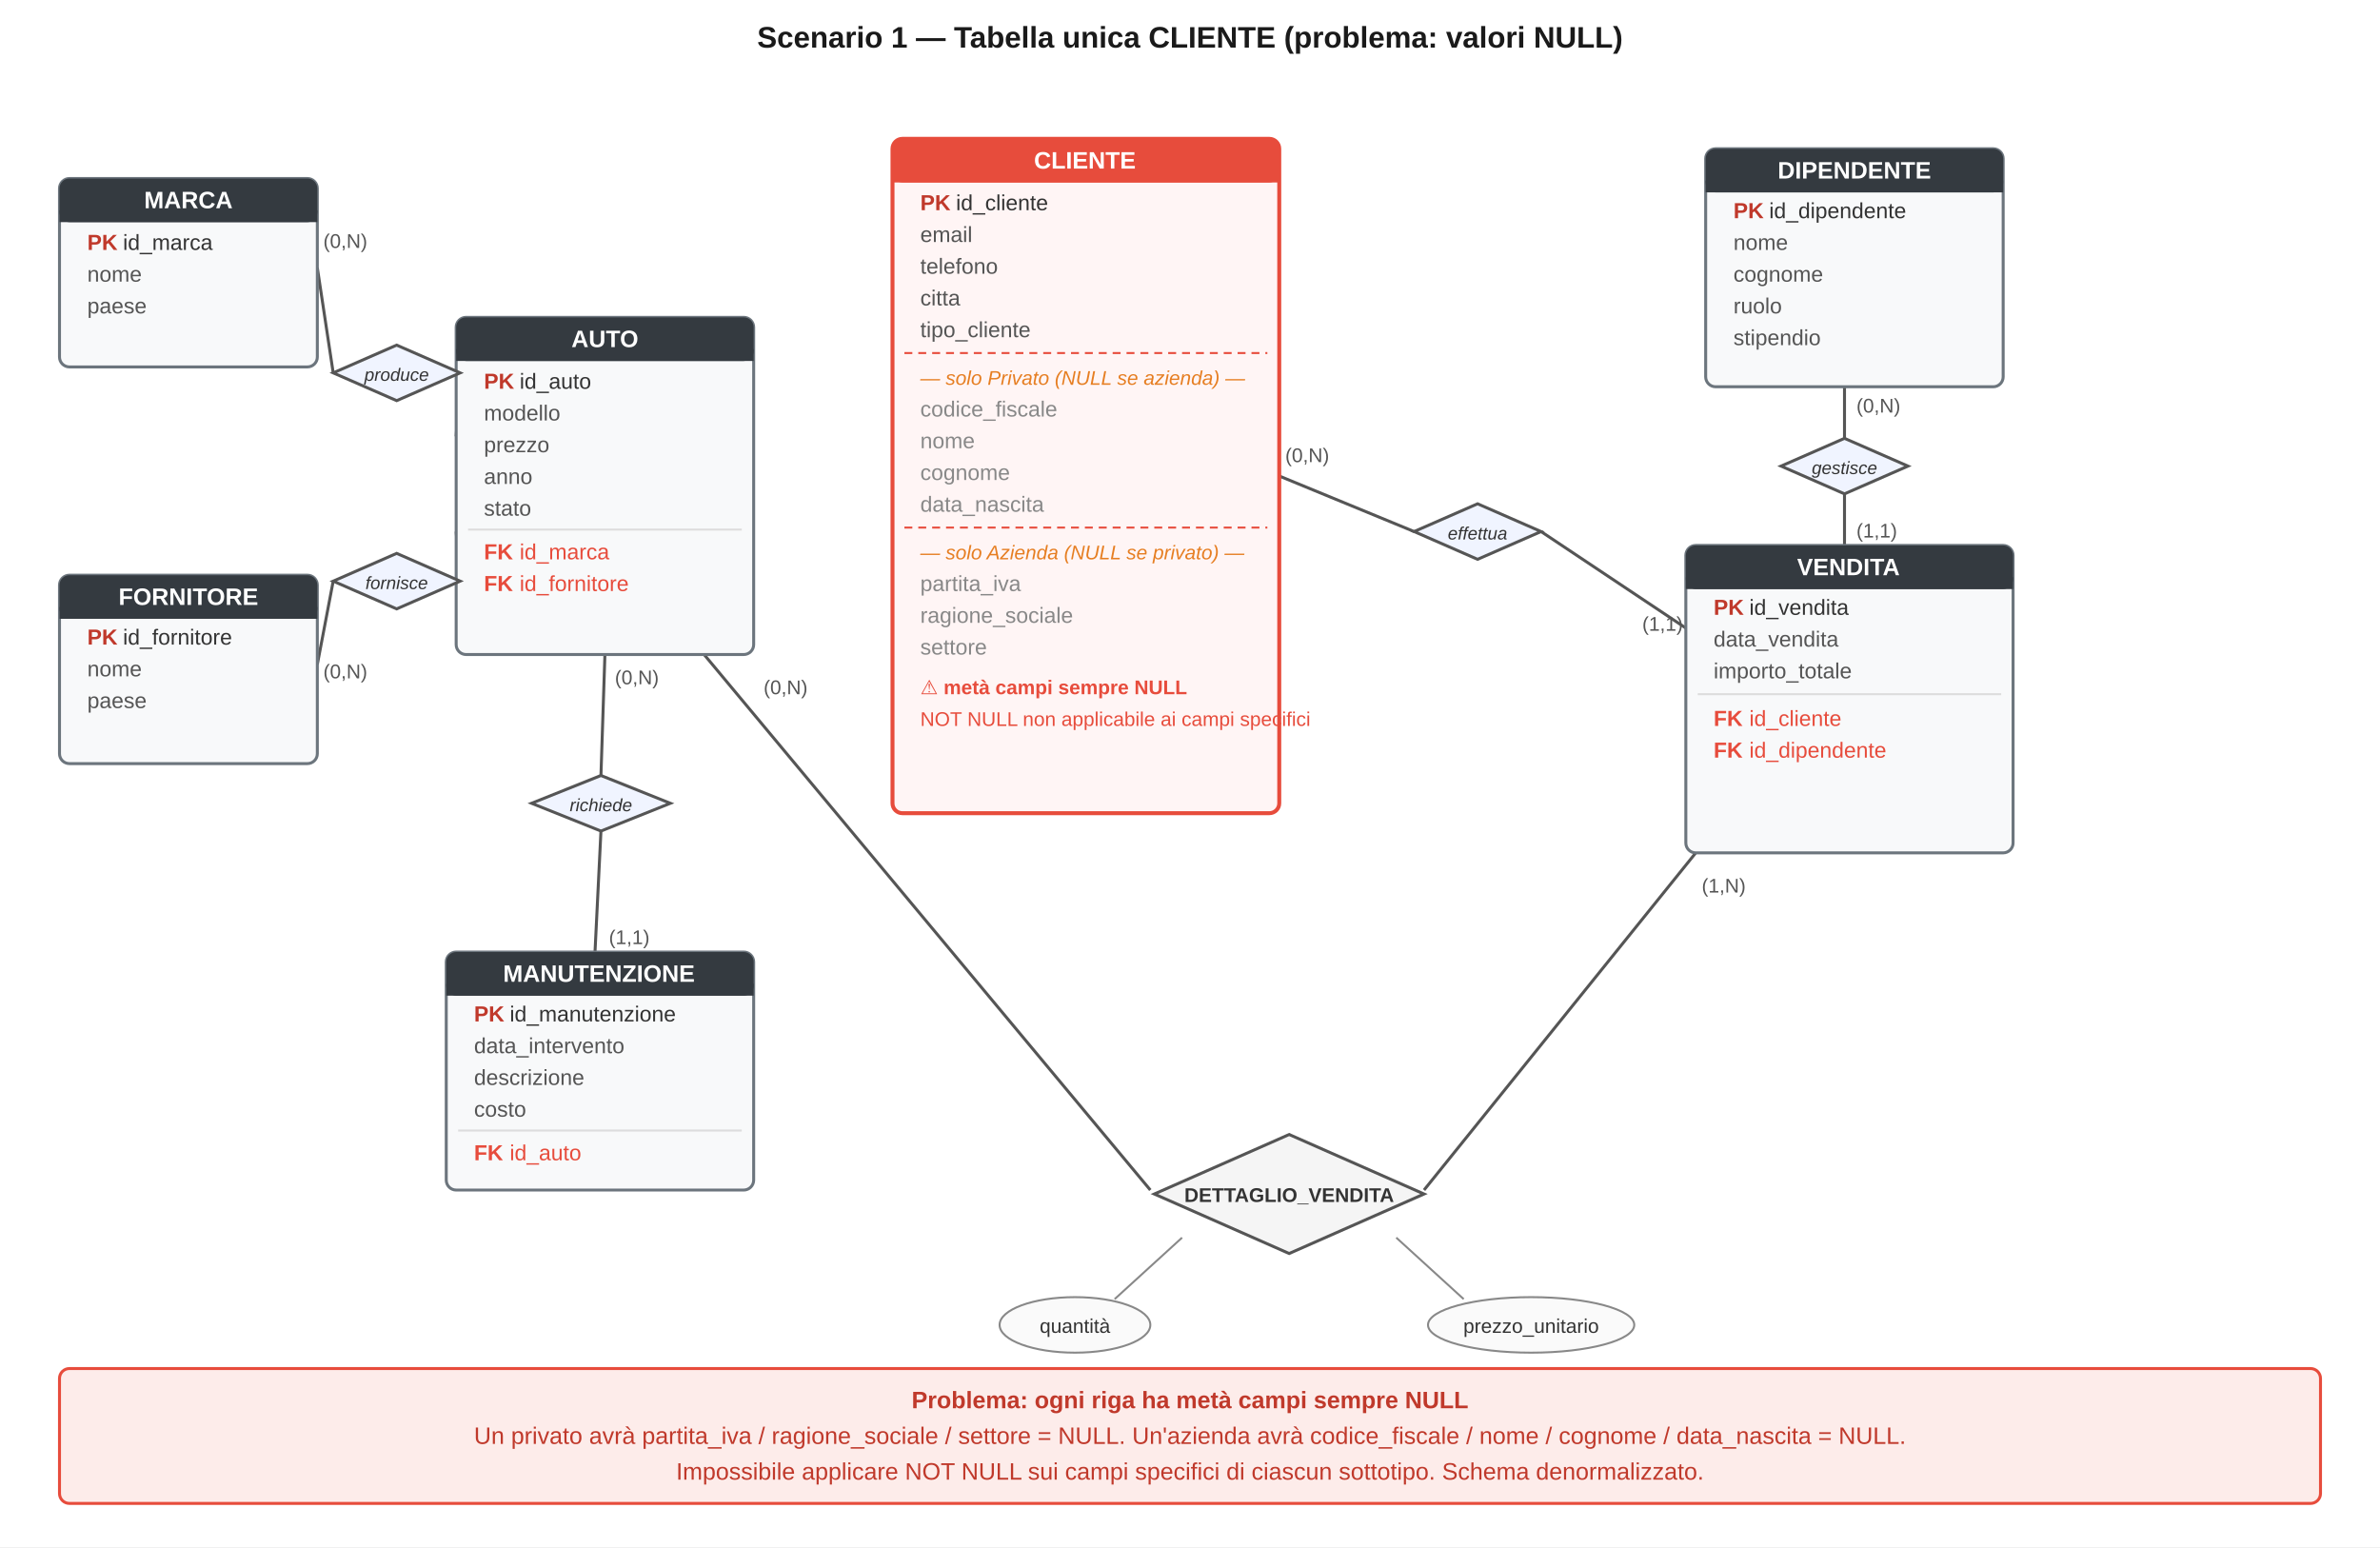
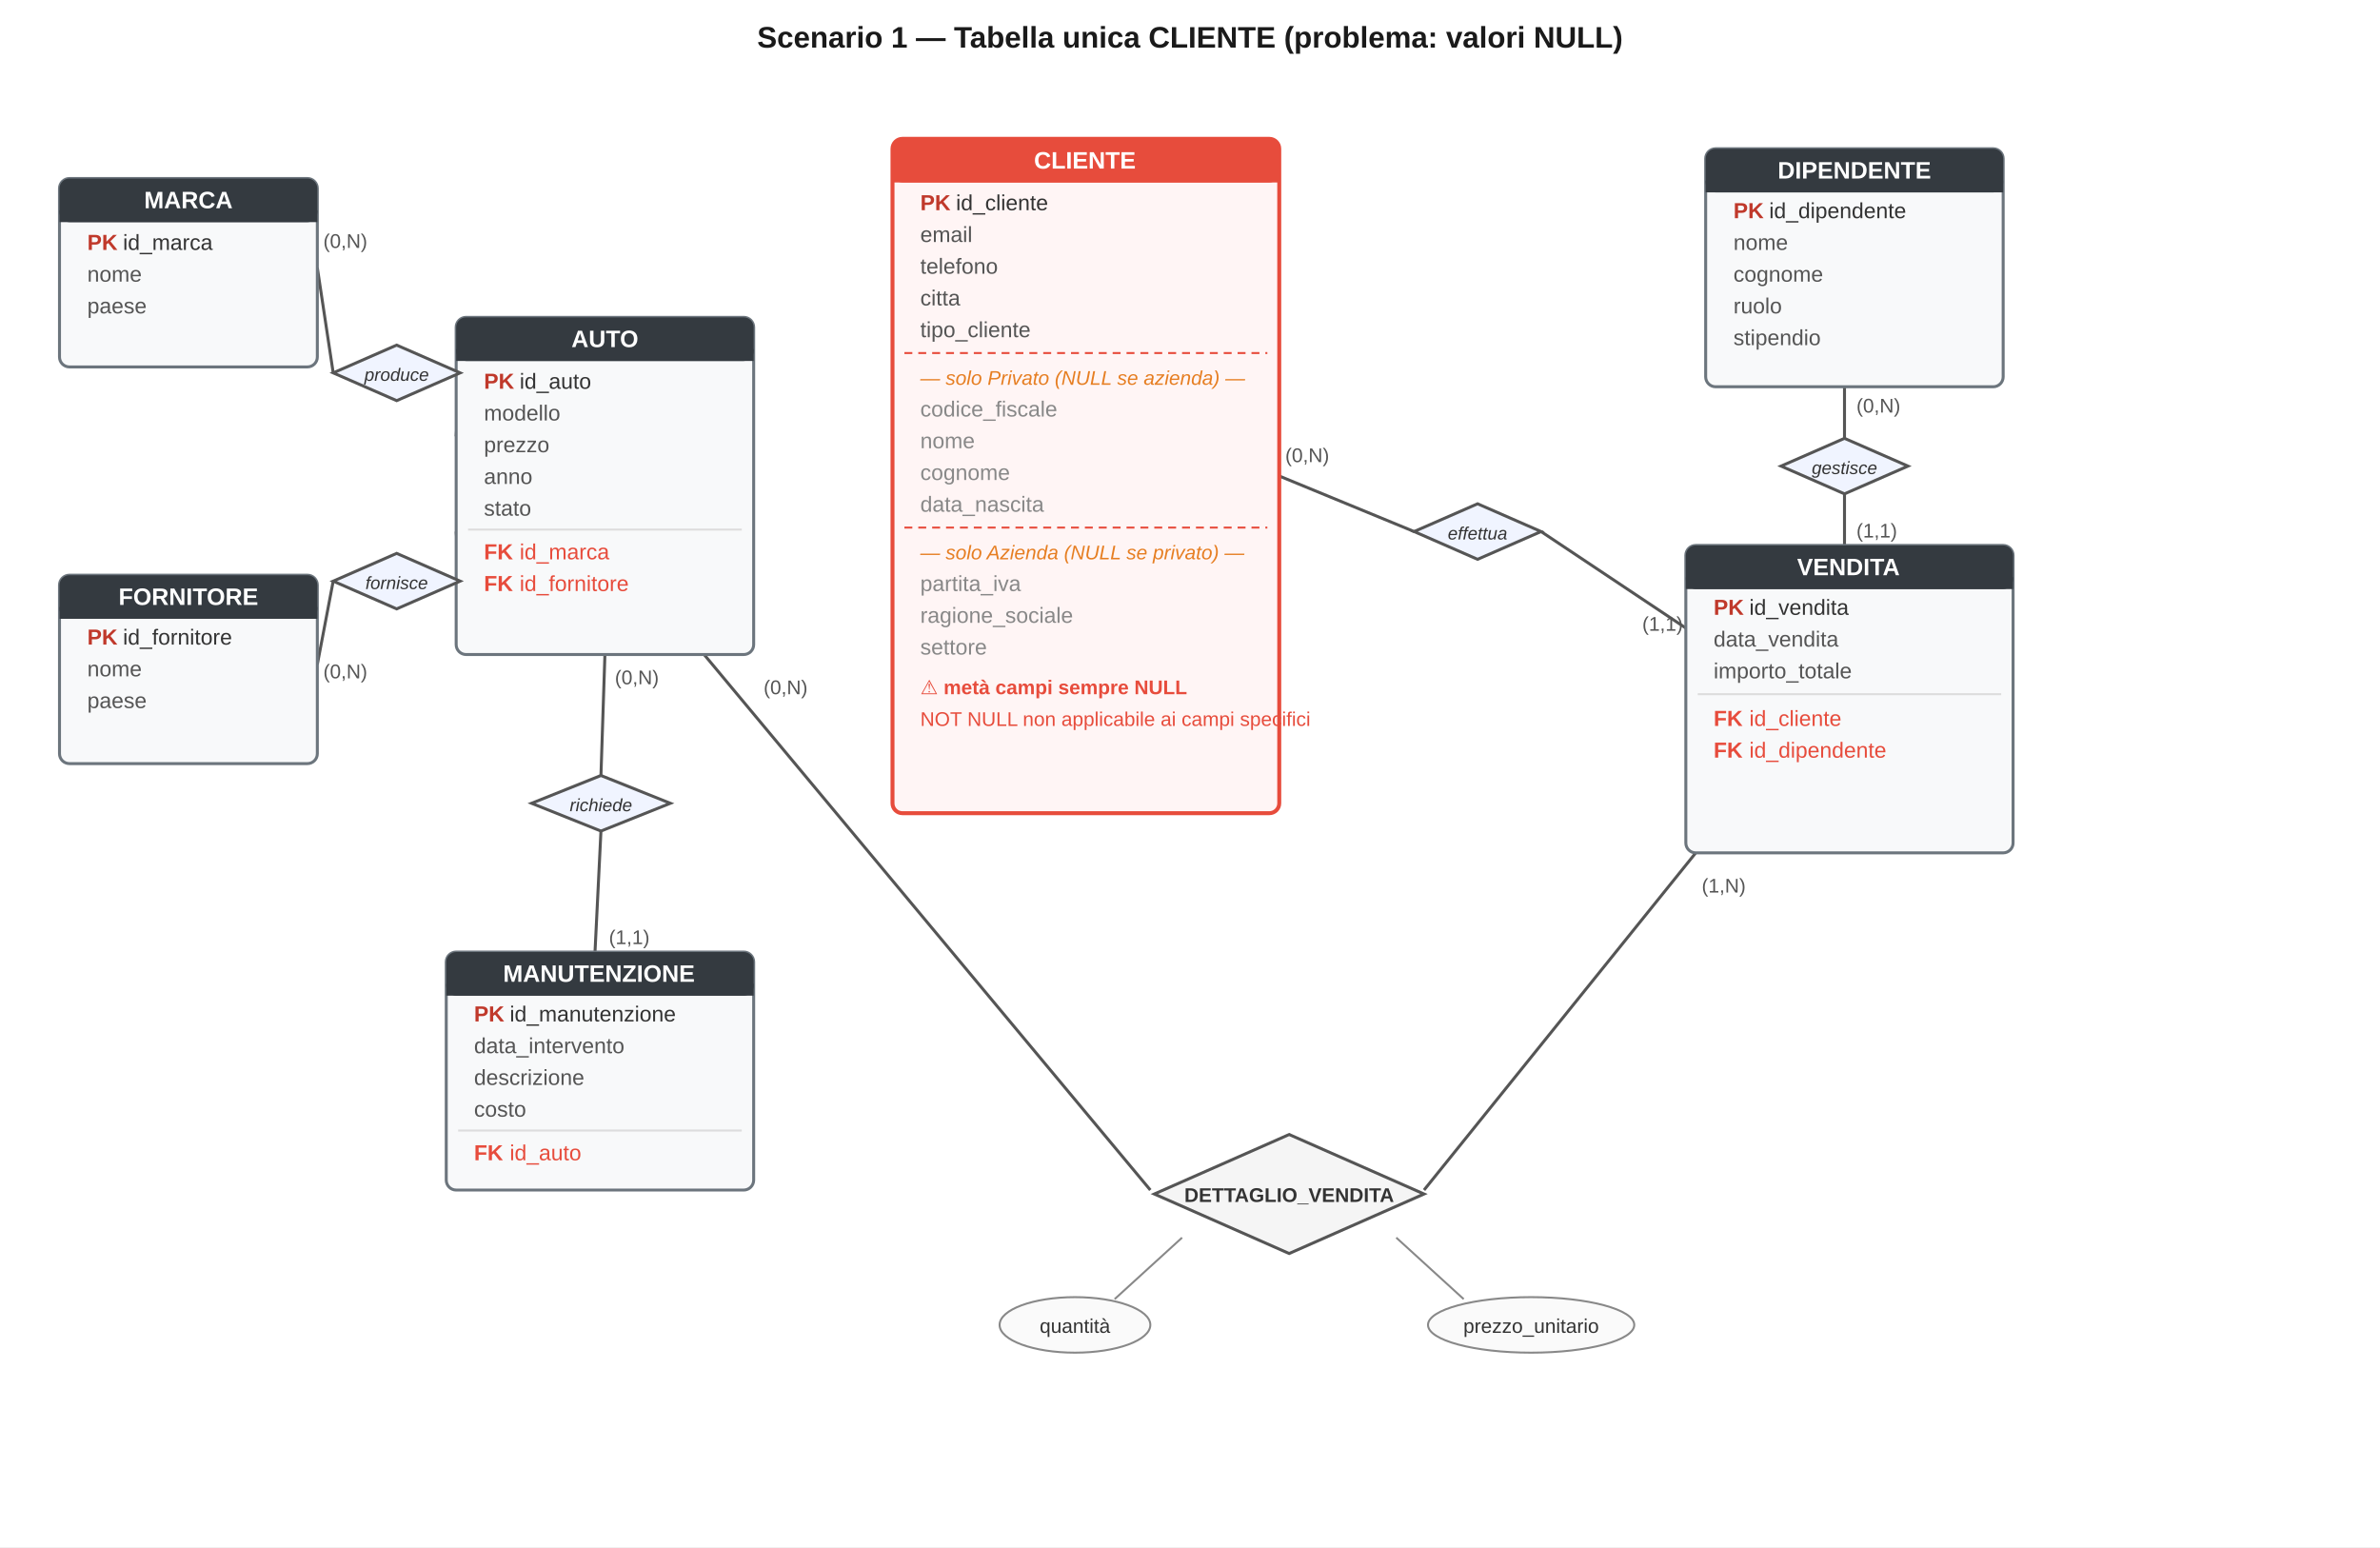
<svg xmlns="http://www.w3.org/2000/svg" viewBox="0 0 1200 780" font-family="Arial, sans-serif" font-size="12">
  <rect width="1200" height="780" fill="white" />
  <text x="600" y="24" text-anchor="middle" font-size="15" font-weight="bold" fill="#1a1a1a">Scenario 1 — Tabella unica CLIENTE (problema: valori NULL)</text>
  <line x1="160" y1="135" x2="168" y2="188" stroke="#555" stroke-width="1.5" />
  <text x="163" y="125" fill="#555" font-size="10">(0,N)</text>
  <line x1="232" y1="188" x2="230" y2="220" stroke="#555" stroke-width="1.5" />
  <text x="233" y="218" fill="#555" font-size="10">(1,1)</text>
  <line x1="160" y1="335" x2="168" y2="293" stroke="#555" stroke-width="1.5" />
  <text x="163" y="342" fill="#555" font-size="10">(0,N)</text>
  <line x1="232" y1="293" x2="230" y2="268" stroke="#555" stroke-width="1.5" />
  <text x="233" y="265" fill="#555" font-size="10">(1,1)</text>
  <line x1="305" y1="330" x2="303" y2="391" stroke="#555" stroke-width="1.5" />
  <text x="310" y="345" fill="#555" font-size="10">(0,N)</text>
  <line x1="303" y1="419" x2="300" y2="480" stroke="#555" stroke-width="1.5" />
  <text x="307" y="476" fill="#555" font-size="10">(1,1)</text>
  <line x1="645" y1="240" x2="713" y2="268" stroke="#555" stroke-width="1.5" />
  <text x="648" y="233" fill="#555" font-size="10">(0,N)</text>
  <line x1="777" y1="268" x2="855" y2="320" stroke="#555" stroke-width="1.5" />
  <text x="828" y="318" fill="#555" font-size="10">(1,1)</text>
  <line x1="930" y1="195" x2="930" y2="221" stroke="#555" stroke-width="1.5" />
  <text x="936" y="208" fill="#555" font-size="10">(0,N)</text>
  <line x1="930" y1="249" x2="930" y2="275" stroke="#555" stroke-width="1.5" />
  <text x="936" y="271" fill="#555" font-size="10">(1,1)</text>
  <line x1="855" y1="430" x2="718" y2="600" stroke="#555" stroke-width="1.5" />
  <text x="858" y="450" fill="#555" font-size="10">(1,N)</text>
  <line x1="355" y1="330" x2="580" y2="600" stroke="#555" stroke-width="1.5" />
  <text x="385" y="350" fill="#555" font-size="10">(0,N)</text>
  <rect x="30" y="90" width="130" height="95" rx="5" fill="#f8f9fa" stroke="#6c757d" stroke-width="1.5" />
  <rect x="30" y="90" width="130" height="22" rx="5" fill="#343a40" />
  <rect x="30" y="106" width="130" height="6" fill="#343a40" />
  <text x="95" y="105" text-anchor="middle" fill="white" font-weight="bold" font-size="12">MARCA</text>
  <text x="44" y="126" fill="#c0392b" font-size="11" font-weight="bold">PK</text>
  <text x="62" y="126" fill="#333" font-size="11">id_marca</text>
  <text x="44" y="142" fill="#555" font-size="11">   nome</text>
  <text x="44" y="158" fill="#555" font-size="11">   paese</text>
  <rect x="30" y="290" width="130" height="95" rx="5" fill="#f8f9fa" stroke="#6c757d" stroke-width="1.5" />
  <rect x="30" y="290" width="130" height="22" rx="5" fill="#343a40" />
  <rect x="30" y="306" width="130" height="6" fill="#343a40" />
  <text x="95" y="305" text-anchor="middle" fill="white" font-weight="bold" font-size="12">FORNITORE</text>
  <text x="44" y="325" fill="#c0392b" font-size="11" font-weight="bold">PK</text>
  <text x="62" y="325" fill="#333" font-size="11">id_fornitore</text>
  <text x="44" y="341" fill="#555" font-size="11">   nome</text>
  <text x="44" y="357" fill="#555" font-size="11">   paese</text>
  <rect x="230" y="160" width="150" height="170" rx="5" fill="#f8f9fa" stroke="#6c757d" stroke-width="1.5" />
  <rect x="230" y="160" width="150" height="22" rx="5" fill="#343a40" />
  <rect x="230" y="176" width="150" height="6" fill="#343a40" />
  <text x="305" y="175" text-anchor="middle" fill="white" font-weight="bold" font-size="12">AUTO</text>
  <text x="244" y="196" fill="#c0392b" font-size="11" font-weight="bold">PK</text>
  <text x="262" y="196" fill="#333" font-size="11">id_auto</text>
  <text x="244" y="212" fill="#555" font-size="11">   modello</text>
  <text x="244" y="228" fill="#555" font-size="11">   prezzo</text>
  <text x="244" y="244" fill="#555" font-size="11">   anno</text>
  <text x="244" y="260" fill="#555" font-size="11">   stato</text>
  <line x1="236" y1="267" x2="374" y2="267" stroke="#ddd" stroke-width="1" />
  <text x="244" y="282" fill="#e74c3c" font-size="11" font-weight="bold">FK</text>
  <text x="262" y="282" fill="#e74c3c" font-size="11">id_marca</text>
  <text x="244" y="298" fill="#e74c3c" font-size="11" font-weight="bold">FK</text>
  <text x="262" y="298" fill="#e74c3c" font-size="11">id_fornitore</text>
  <rect x="450" y="70" width="195" height="340" rx="5" fill="#fff5f5" stroke="#e74c3c" stroke-width="2" />
  <rect x="450" y="70" width="195" height="22" rx="5" fill="#e74c3c" />
  <rect x="450" y="86" width="195" height="6" fill="#e74c3c" />
  <text x="547" y="85" text-anchor="middle" fill="white" font-weight="bold" font-size="12">CLIENTE</text>
  <text x="464" y="106" fill="#c0392b" font-size="11" font-weight="bold">PK</text>
  <text x="482" y="106" fill="#333" font-size="11">id_cliente</text>
  <text x="464" y="122" fill="#555" font-size="11">   email</text>
  <text x="464" y="138" fill="#555" font-size="11">   telefono</text>
  <text x="464" y="154" fill="#555" font-size="11">   citta</text>
  <text x="464" y="170" fill="#555" font-size="11">   tipo_cliente</text>
  <line x1="456" y1="178" x2="639" y2="178" stroke="#e74c3c" stroke-dasharray="4,3" stroke-width="1" />
  <text x="464" y="194" fill="#e67e22" font-size="10" font-style="italic">— solo Privato (NULL se azienda) —</text>
  <text x="464" y="210" fill="#888" font-size="11">   codice_fiscale</text>
  <text x="464" y="226" fill="#888" font-size="11">   nome</text>
  <text x="464" y="242" fill="#888" font-size="11">   cognome</text>
  <text x="464" y="258" fill="#888" font-size="11">   data_nascita</text>
  <line x1="456" y1="266" x2="639" y2="266" stroke="#e74c3c" stroke-dasharray="4,3" stroke-width="1" />
  <text x="464" y="282" fill="#e67e22" font-size="10" font-style="italic">— solo Azienda (NULL se privato) —</text>
  <text x="464" y="298" fill="#888" font-size="11">   partita_iva</text>
  <text x="464" y="314" fill="#888" font-size="11">   ragione_sociale</text>
  <text x="464" y="330" fill="#888" font-size="11">   settore</text>
  <text x="464" y="350" fill="#e74c3c" font-size="10" font-weight="bold">⚠ metà campi sempre NULL</text>
  <text x="464" y="366" fill="#e74c3c" font-size="10">NOT NULL non applicabile ai campi specifici</text>
  <rect x="860" y="75" width="150" height="120" rx="5" fill="#f8f9fa" stroke="#6c757d" stroke-width="1.5" />
  <rect x="860" y="75" width="150" height="22" rx="5" fill="#343a40" />
  <rect x="860" y="91" width="150" height="6" fill="#343a40" />
  <text x="935" y="90" text-anchor="middle" fill="white" font-weight="bold" font-size="12">DIPENDENTE</text>
  <text x="874" y="110" fill="#c0392b" font-size="11" font-weight="bold">PK</text>
  <text x="892" y="110" fill="#333" font-size="11">id_dipendente</text>
  <text x="874" y="126" fill="#555" font-size="11">   nome</text>
  <text x="874" y="142" fill="#555" font-size="11">   cognome</text>
  <text x="874" y="158" fill="#555" font-size="11">   ruolo</text>
  <text x="874" y="174" fill="#555" font-size="11">   stipendio</text>
  <rect x="850" y="275" width="165" height="155" rx="5" fill="#f8f9fa" stroke="#6c757d" stroke-width="1.5" />
  <rect x="850" y="275" width="165" height="22" rx="5" fill="#343a40" />
  <rect x="850" y="291" width="165" height="6" fill="#343a40" />
  <text x="932" y="290" text-anchor="middle" fill="white" font-weight="bold" font-size="12">VENDITA</text>
  <text x="864" y="310" fill="#c0392b" font-size="11" font-weight="bold">PK</text>
  <text x="882" y="310" fill="#333" font-size="11">id_vendita</text>
  <text x="864" y="326" fill="#555" font-size="11">   data_vendita</text>
  <text x="864" y="342" fill="#555" font-size="11">   importo_totale</text>
  <line x1="856" y1="350" x2="1009" y2="350" stroke="#ddd" stroke-width="1" />
  <text x="864" y="366" fill="#e74c3c" font-size="11" font-weight="bold">FK</text>
  <text x="882" y="366" fill="#e74c3c" font-size="11">id_cliente</text>
  <text x="864" y="382" fill="#e74c3c" font-size="11" font-weight="bold">FK</text>
  <text x="882" y="382" fill="#e74c3c" font-size="11">id_dipendente</text>
  <rect x="225" y="480" width="155" height="120" rx="5" fill="#f8f9fa" stroke="#6c757d" stroke-width="1.5" />
  <rect x="225" y="480" width="155" height="22" rx="5" fill="#343a40" />
  <rect x="225" y="496" width="155" height="6" fill="#343a40" />
  <text x="302" y="495" text-anchor="middle" fill="white" font-weight="bold" font-size="12">MANUTENZIONE</text>
  <text x="239" y="515" fill="#c0392b" font-size="11" font-weight="bold">PK</text>
  <text x="257" y="515" fill="#333" font-size="11">id_manutenzione</text>
  <text x="239" y="531" fill="#555" font-size="11">   data_intervento</text>
  <text x="239" y="547" fill="#555" font-size="11">   descrizione</text>
  <text x="239" y="563" fill="#555" font-size="11">   costo</text>
  <line x1="231" y1="570" x2="374" y2="570" stroke="#ddd" stroke-width="1" />
  <text x="239" y="585" fill="#e74c3c" font-size="11" font-weight="bold">FK</text>
  <text x="257" y="585" fill="#e74c3c" font-size="11">id_auto</text>
  <polygon points="200,174 232,188 200,202 168,188" fill="#f0f4ff" stroke="#555" stroke-width="1.5" />
  <text x="200" y="192" text-anchor="middle" fill="#333" font-size="9" font-style="italic">produce</text>
  <polygon points="200,279 232,293 200,307 168,293" fill="#f0f4ff" stroke="#555" stroke-width="1.5" />
  <text x="200" y="297" text-anchor="middle" fill="#333" font-size="9" font-style="italic">fornisce</text>
  <polygon points="303,391 338,405 303,419 268,405" fill="#f0f4ff" stroke="#555" stroke-width="1.5" />
  <text x="303" y="409" text-anchor="middle" fill="#333" font-size="9" font-style="italic">richiede</text>
  <polygon points="745,254 777,268 745,282 713,268" fill="#f0f4ff" stroke="#555" stroke-width="1.5" />
  <text x="745" y="272" text-anchor="middle" fill="#333" font-size="9" font-style="italic">effettua</text>
  <polygon points="930,221 962,235 930,249 898,235" fill="#f0f4ff" stroke="#555" stroke-width="1.5" />
  <text x="930" y="239" text-anchor="middle" fill="#333" font-size="9" font-style="italic">gestisce</text>
  <polygon points="650,572 718,602 650,632 582,602" fill="#f5f5f5" stroke="#555" stroke-width="1.5" />
  <text x="650" y="606" text-anchor="middle" fill="#333" font-size="10" font-weight="bold">DETTAGLIO_VENDITA</text>
  <line x1="596" y1="624" x2="562" y2="655" stroke="#888" stroke-width="1" />
  <ellipse cx="542" cy="668" rx="38" ry="14" fill="#fafafa" stroke="#888" stroke-width="1" />
  <text x="542" y="672" text-anchor="middle" fill="#333" font-size="10">quantità</text>
  <line x1="704" y1="624" x2="738" y2="655" stroke="#888" stroke-width="1" />
  <ellipse cx="772" cy="668" rx="52" ry="14" fill="#fafafa" stroke="#888" stroke-width="1" />
  <text x="772" y="672" text-anchor="middle" fill="#333" font-size="10">prezzo_unitario</text>
-   <rect x="30" y="690" width="1140" height="68" rx="5" fill="#fdecea" stroke="#e74c3c" stroke-width="1.5" />
-   <text x="600" y="710" text-anchor="middle" fill="#c0392b" font-size="12" font-weight="bold">Problema: ogni riga ha metà campi sempre NULL</text>
-   <text x="600" y="728" text-anchor="middle" fill="#c0392b" font-size="12">Un privato avrà partita_iva / ragione_sociale / settore = NULL. Un'azienda avrà codice_fiscale / nome / cognome / data_nascita = NULL.</text>
-   <text x="600" y="746" text-anchor="middle" fill="#c0392b" font-size="12">Impossibile applicare NOT NULL sui campi specifici di ciascun sottotipo. Schema denormalizzato.</text>
</svg>
